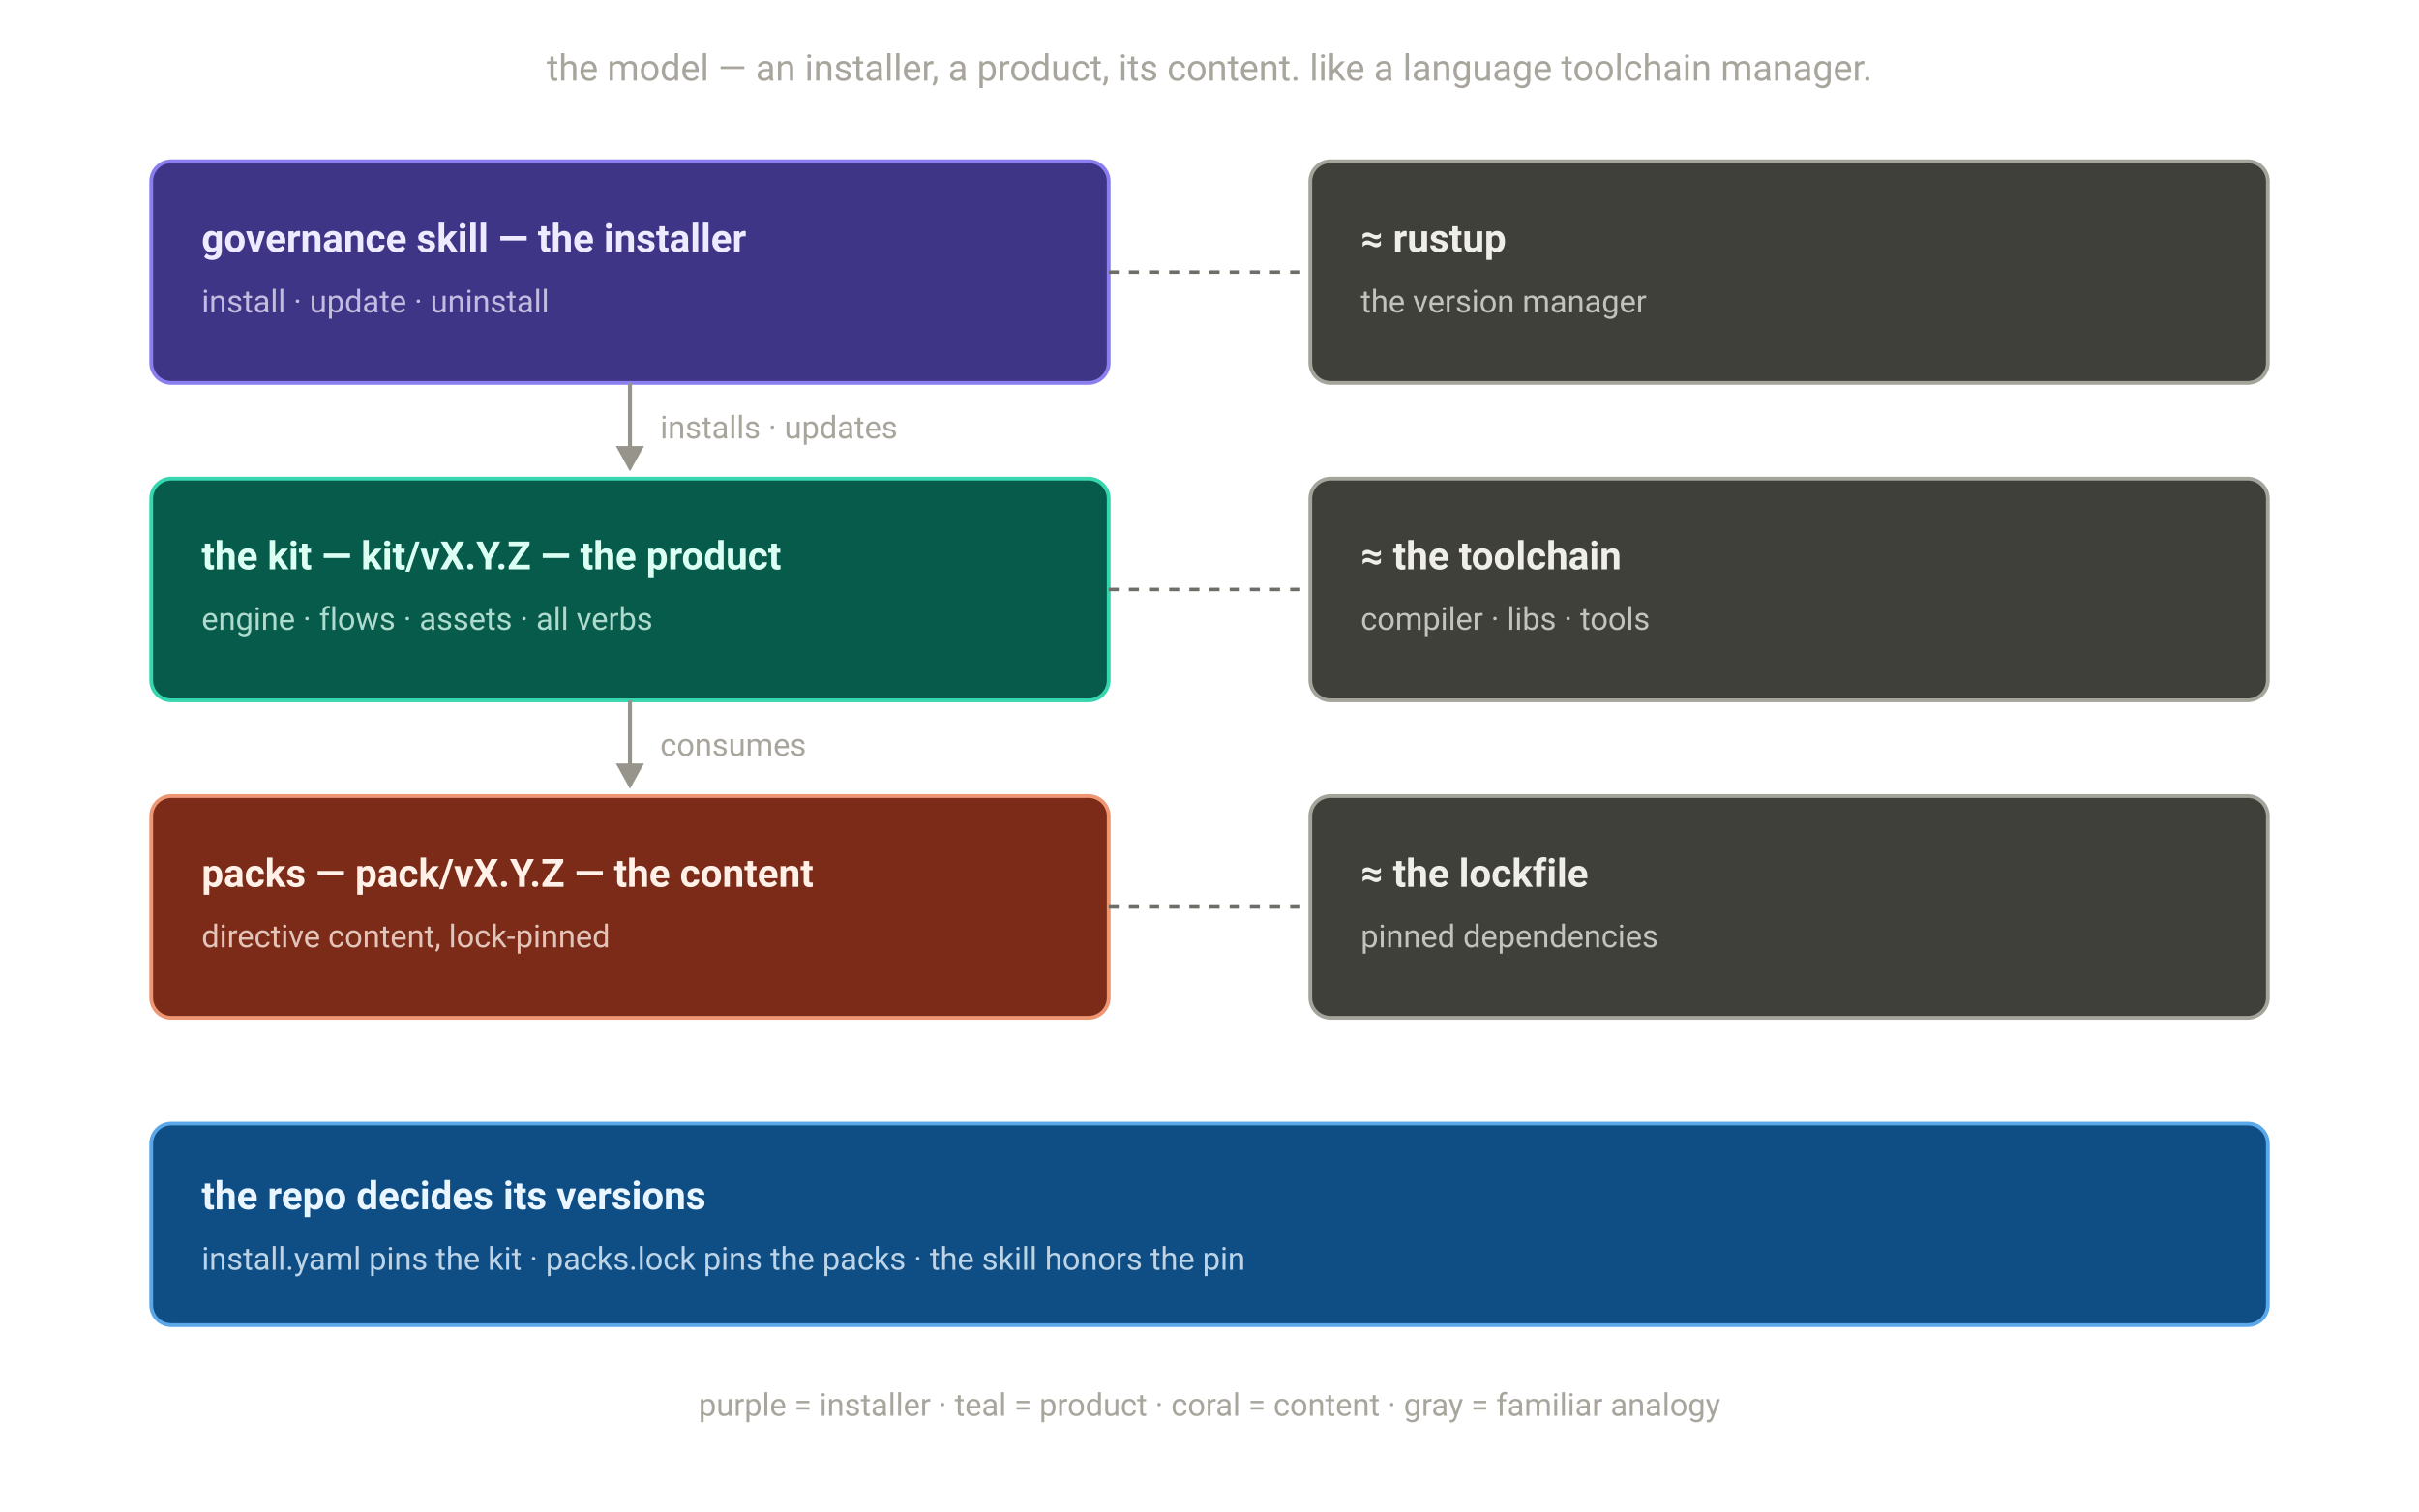
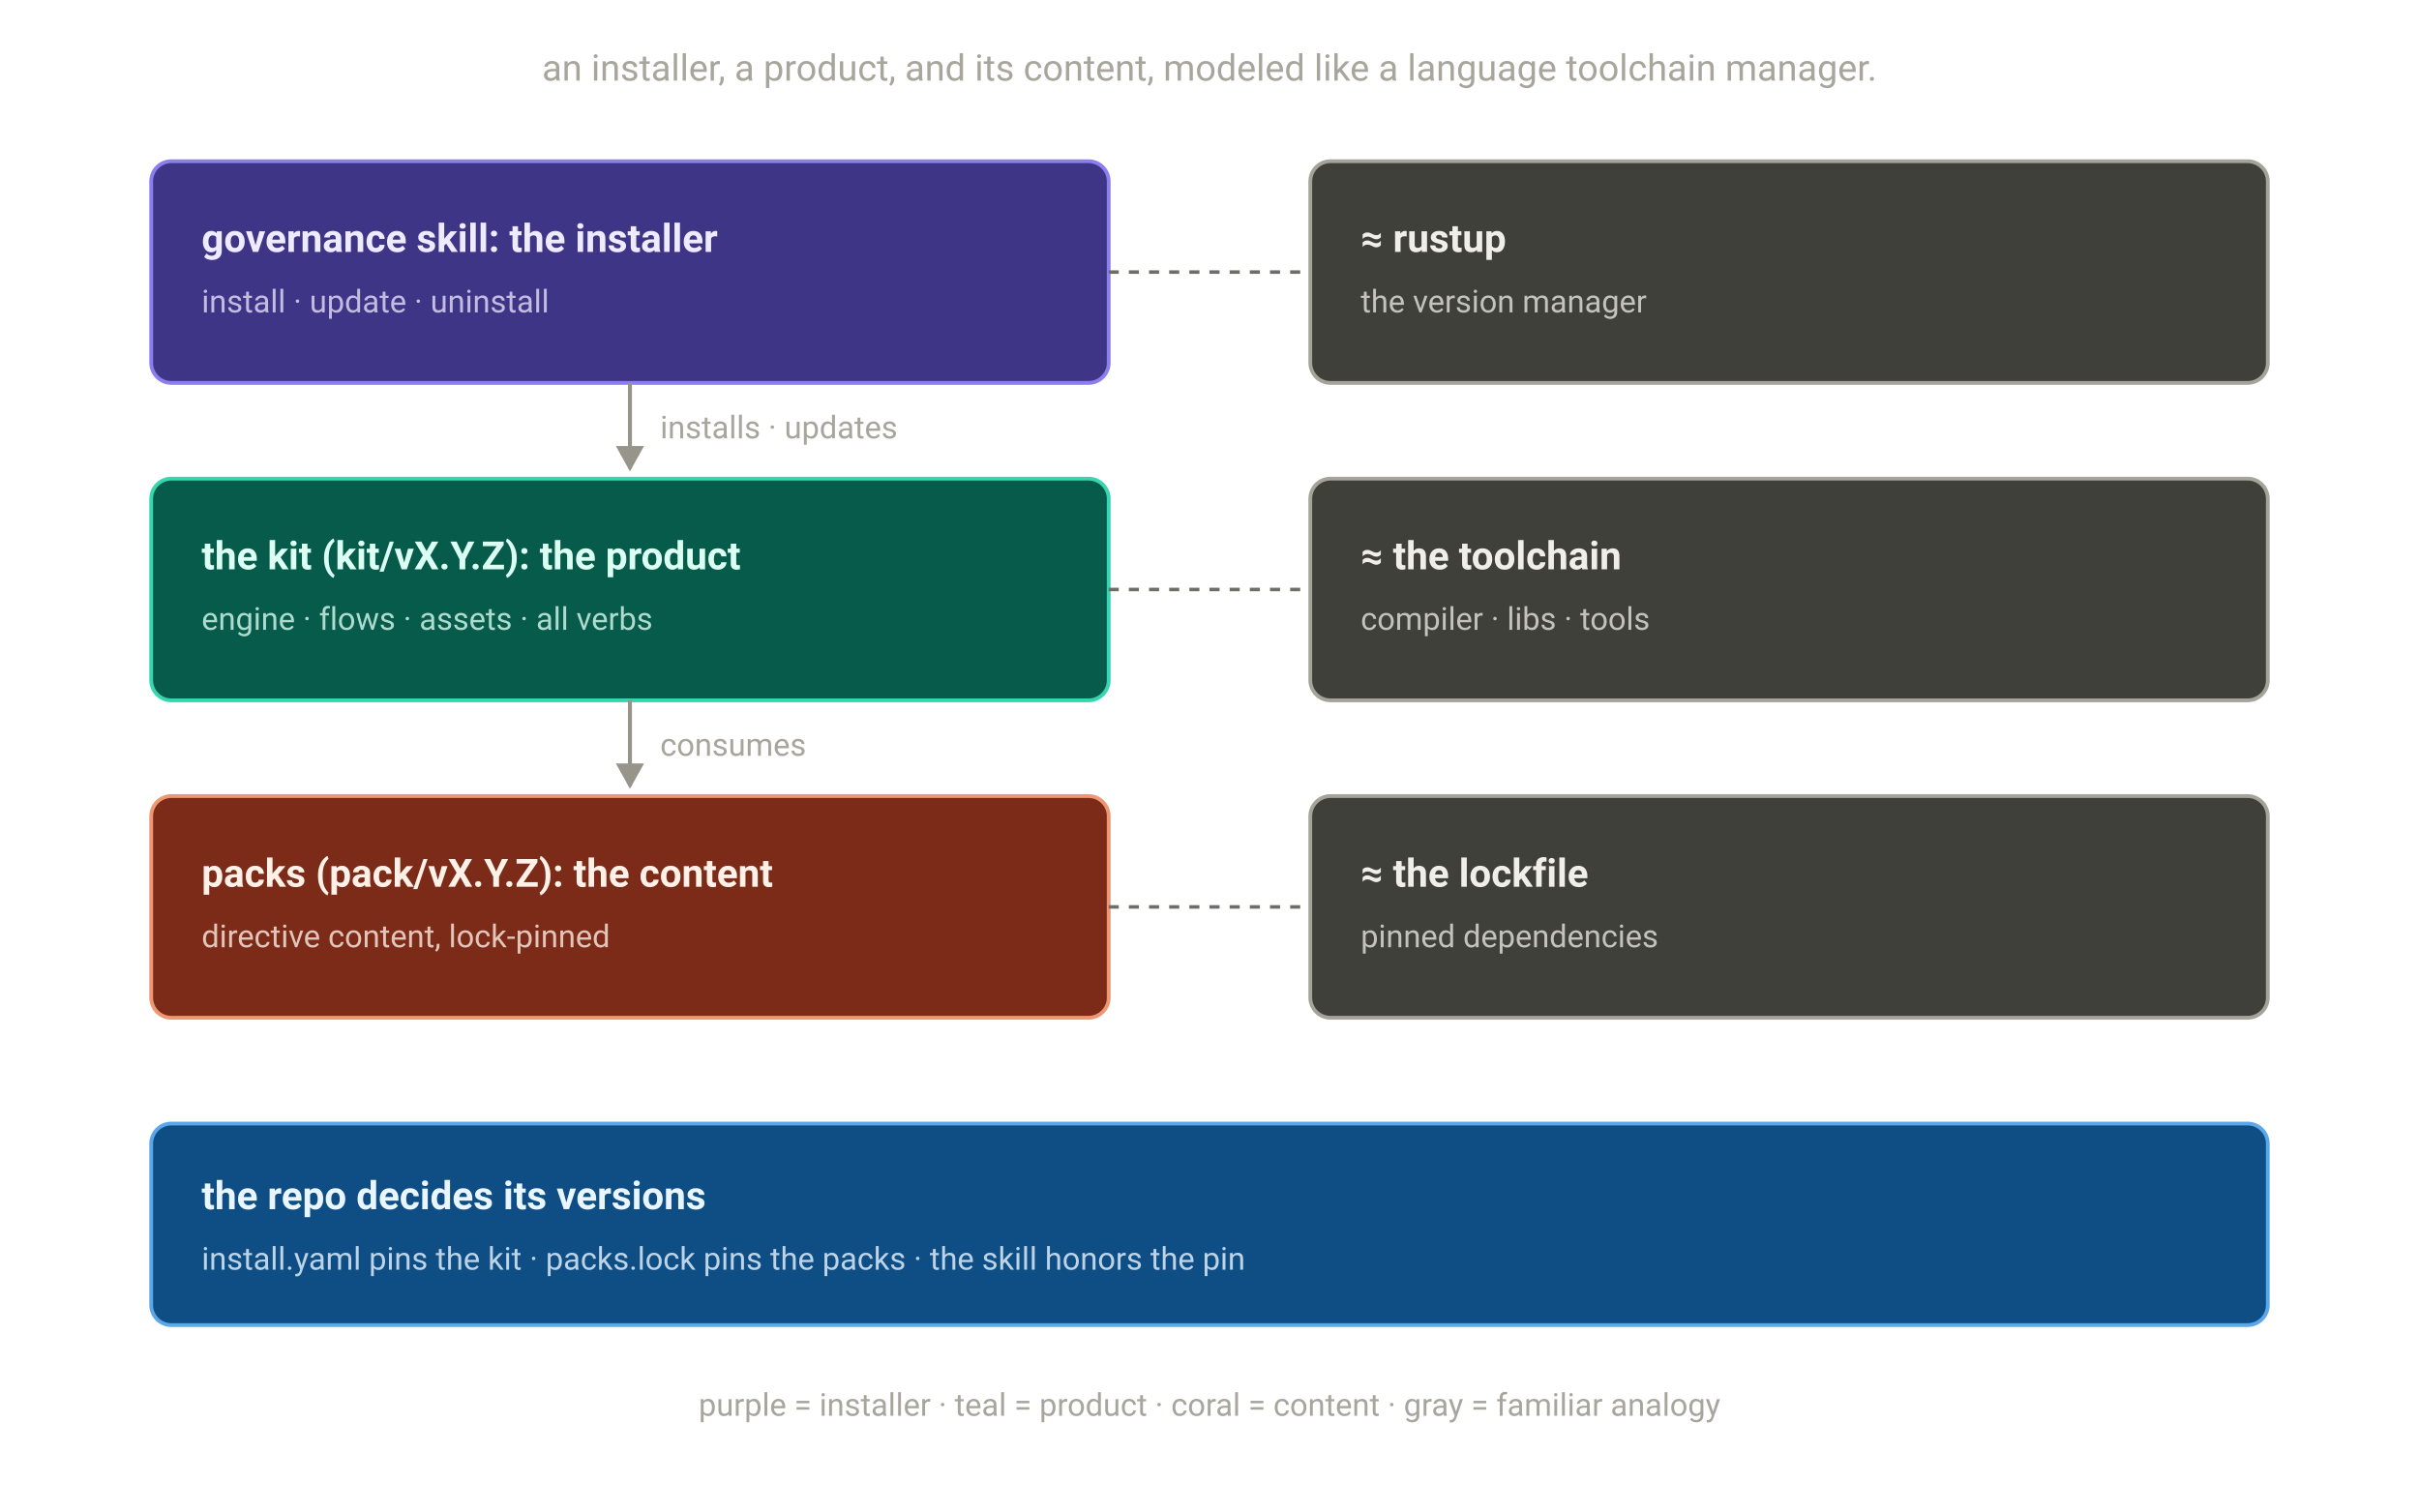
<svg xmlns="http://www.w3.org/2000/svg" viewBox="0 0 960 600" role="img" font-family="system-ui, -apple-system, Segoe UI, Roboto, sans-serif">
  <defs>
    <marker id="arw" viewBox="0 0 10 10" refX="8" refY="5" markerWidth="7" markerHeight="7" orient="auto-start-reverse">
      <path d="M0,0 L9,5 L0,10 z" fill="#97948c" />
    </marker>
  </defs>
-   <text x="480" y="32" text-anchor="middle" font-size="14.5" fill="#a8a59d">the model — an installer, a product, its content. like a language toolchain manager.</text>
+   <text x="480" y="32" text-anchor="middle" font-size="14.5" fill="#a8a59d">an installer, a product, and its content, modeled like a language toolchain manager.</text>
  <rect x="60" y="64" width="380" height="88" rx="8" fill="#3f3586" stroke="#8b7ff0" stroke-width="1.5" />
-   <text x="80" y="100" font-size="15.5" font-weight="700" fill="#eeeaff">governance skill — the installer</text>
+   <text x="80" y="100" font-size="15.5" font-weight="700" fill="#eeeaff">governance skill: the installer</text>
  <text x="80" y="124" font-size="12.5" fill="#eeeaff" opacity="0.75">install · update · uninstall</text>
  <rect x="520" y="64" width="380" height="88" rx="8" fill="#3f403a" stroke="#a5a49b" stroke-width="1.5" />
  <text x="540" y="100" font-size="15.5" font-weight="700" fill="#efeee8">≈ rustup</text>
  <text x="540" y="124" font-size="12.5" fill="#efeee8" opacity="0.75">the version manager</text>
  <line x1="440" y1="108" x2="520" y2="108" stroke="#6e6e69" stroke-width="1.4" stroke-dasharray="4 4" />
  <line x1="250" y1="152" x2="250" y2="186" stroke="#97948c" stroke-width="1.6" marker-end="url(#arw)" />
  <text x="262" y="174" font-size="12.5" fill="#a8a59d">installs · updates</text>
  <rect x="60" y="190" width="380" height="88" rx="8" fill="#075b4a" stroke="#36d6af" stroke-width="1.5" />
-   <text x="80" y="226" font-size="15.5" font-weight="700" fill="#dcfff4">the kit — kit/vX.Y.Z — the product</text>
+   <text x="80" y="226" font-size="15.5" font-weight="700" fill="#dcfff4">the kit (kit/vX.Y.Z): the product</text>
  <text x="80" y="250" font-size="12.5" fill="#dcfff4" opacity="0.78">engine · flows · assets · all verbs</text>
  <rect x="520" y="190" width="380" height="88" rx="8" fill="#3f403a" stroke="#a5a49b" stroke-width="1.5" />
  <text x="540" y="226" font-size="15.5" font-weight="700" fill="#efeee8">≈ the toolchain</text>
  <text x="540" y="250" font-size="12.5" fill="#efeee8" opacity="0.75">compiler · libs · tools</text>
  <line x1="440" y1="234" x2="520" y2="234" stroke="#6e6e69" stroke-width="1.4" stroke-dasharray="4 4" />
  <line x1="250" y1="278" x2="250" y2="312" stroke="#97948c" stroke-width="1.6" marker-end="url(#arw)" />
  <text x="262" y="300" font-size="12.5" fill="#a8a59d">consumes</text>
  <rect x="60" y="316" width="380" height="88" rx="8" fill="#7b2b17" stroke="#ef9673" stroke-width="1.5" />
-   <text x="80" y="352" font-size="15.5" font-weight="700" fill="#fff0e8">packs — pack/vX.Y.Z — the content</text>
+   <text x="80" y="352" font-size="15.5" font-weight="700" fill="#fff0e8">packs (pack/vX.Y.Z): the content</text>
  <text x="80" y="376" font-size="12.5" fill="#fff0e8" opacity="0.78">directive content, lock-pinned</text>
  <rect x="520" y="316" width="380" height="88" rx="8" fill="#3f403a" stroke="#a5a49b" stroke-width="1.5" />
  <text x="540" y="352" font-size="15.5" font-weight="700" fill="#efeee8">≈ the lockfile</text>
  <text x="540" y="376" font-size="12.5" fill="#efeee8" opacity="0.75">pinned dependencies</text>
  <line x1="440" y1="360" x2="520" y2="360" stroke="#6e6e69" stroke-width="1.4" stroke-dasharray="4 4" />
  <rect x="60" y="446" width="840" height="80" rx="8" fill="#0e4e85" stroke="#5aa8e9" stroke-width="1.5" />
  <text x="80" y="480" font-size="15.5" font-weight="700" fill="#e9f5ff">the repo decides its versions</text>
  <text x="80" y="504" font-size="12.5" fill="#e9f5ff" opacity="0.8">install.yaml pins the kit · packs.lock pins the packs · the skill honors the pin</text>
  <text x="480" y="562" text-anchor="middle" font-size="12.5" fill="#a8a59d">purple = installer · teal = product · coral = content · gray = familiar analogy</text>
</svg>
